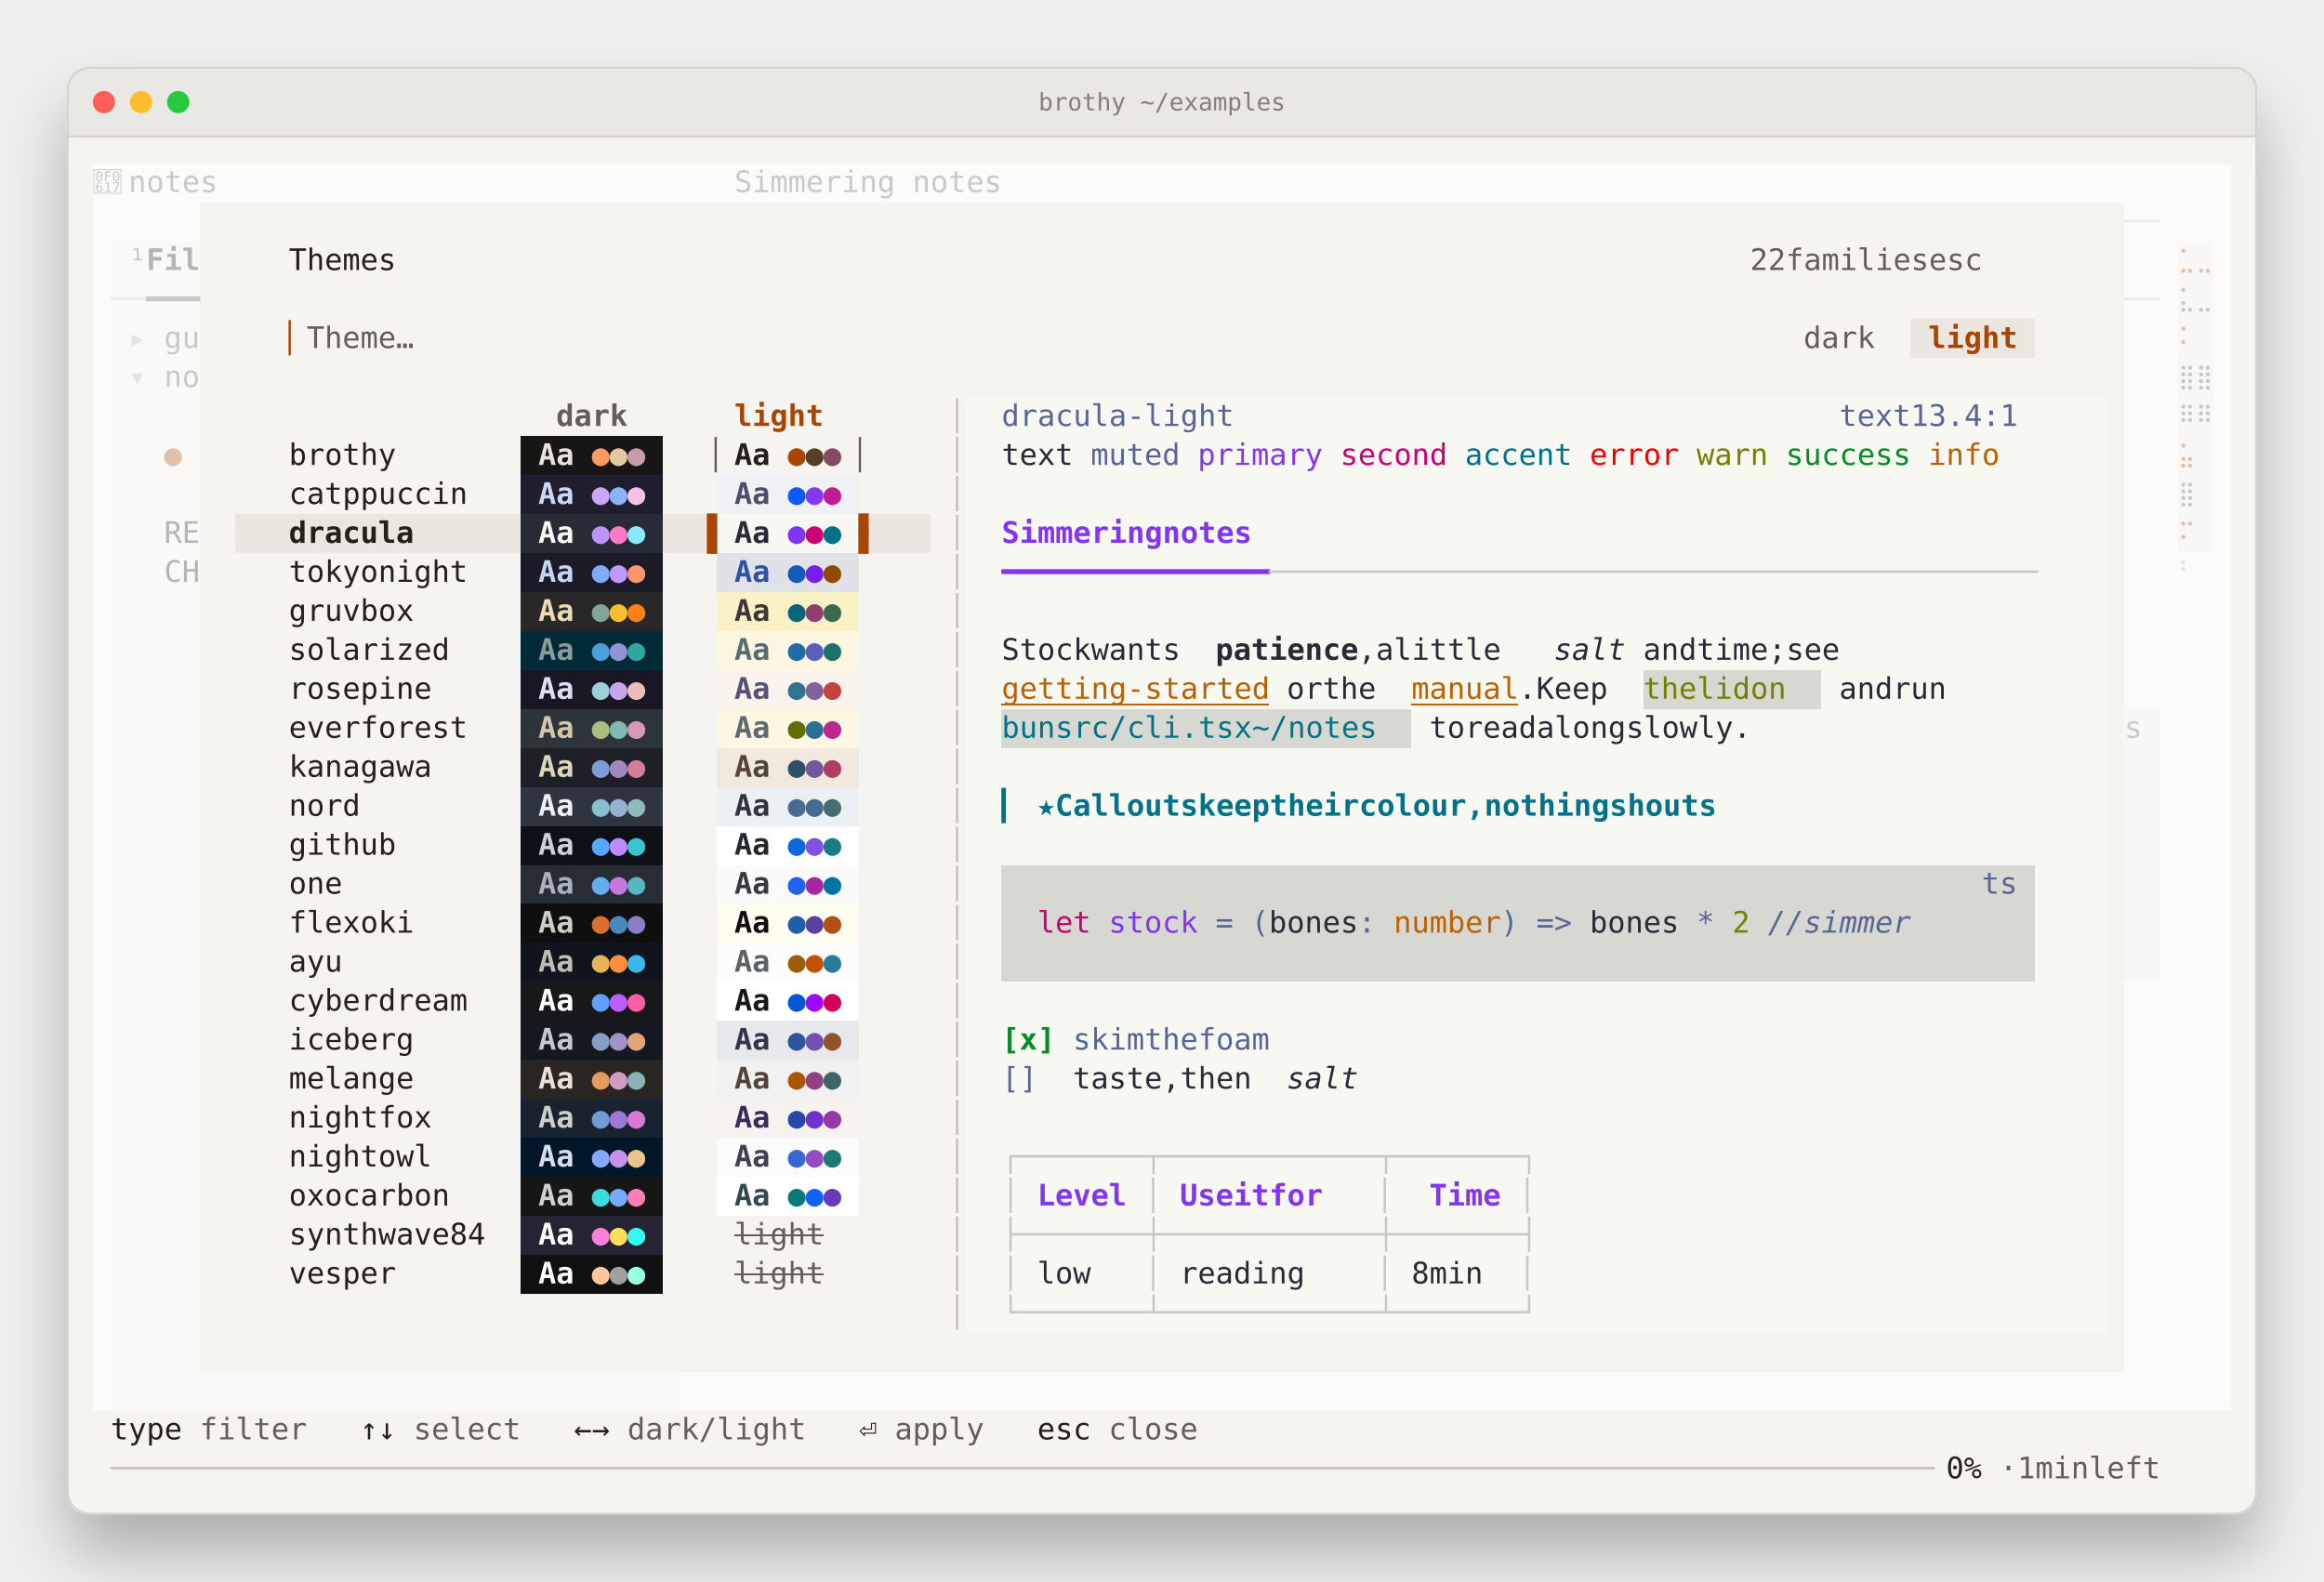
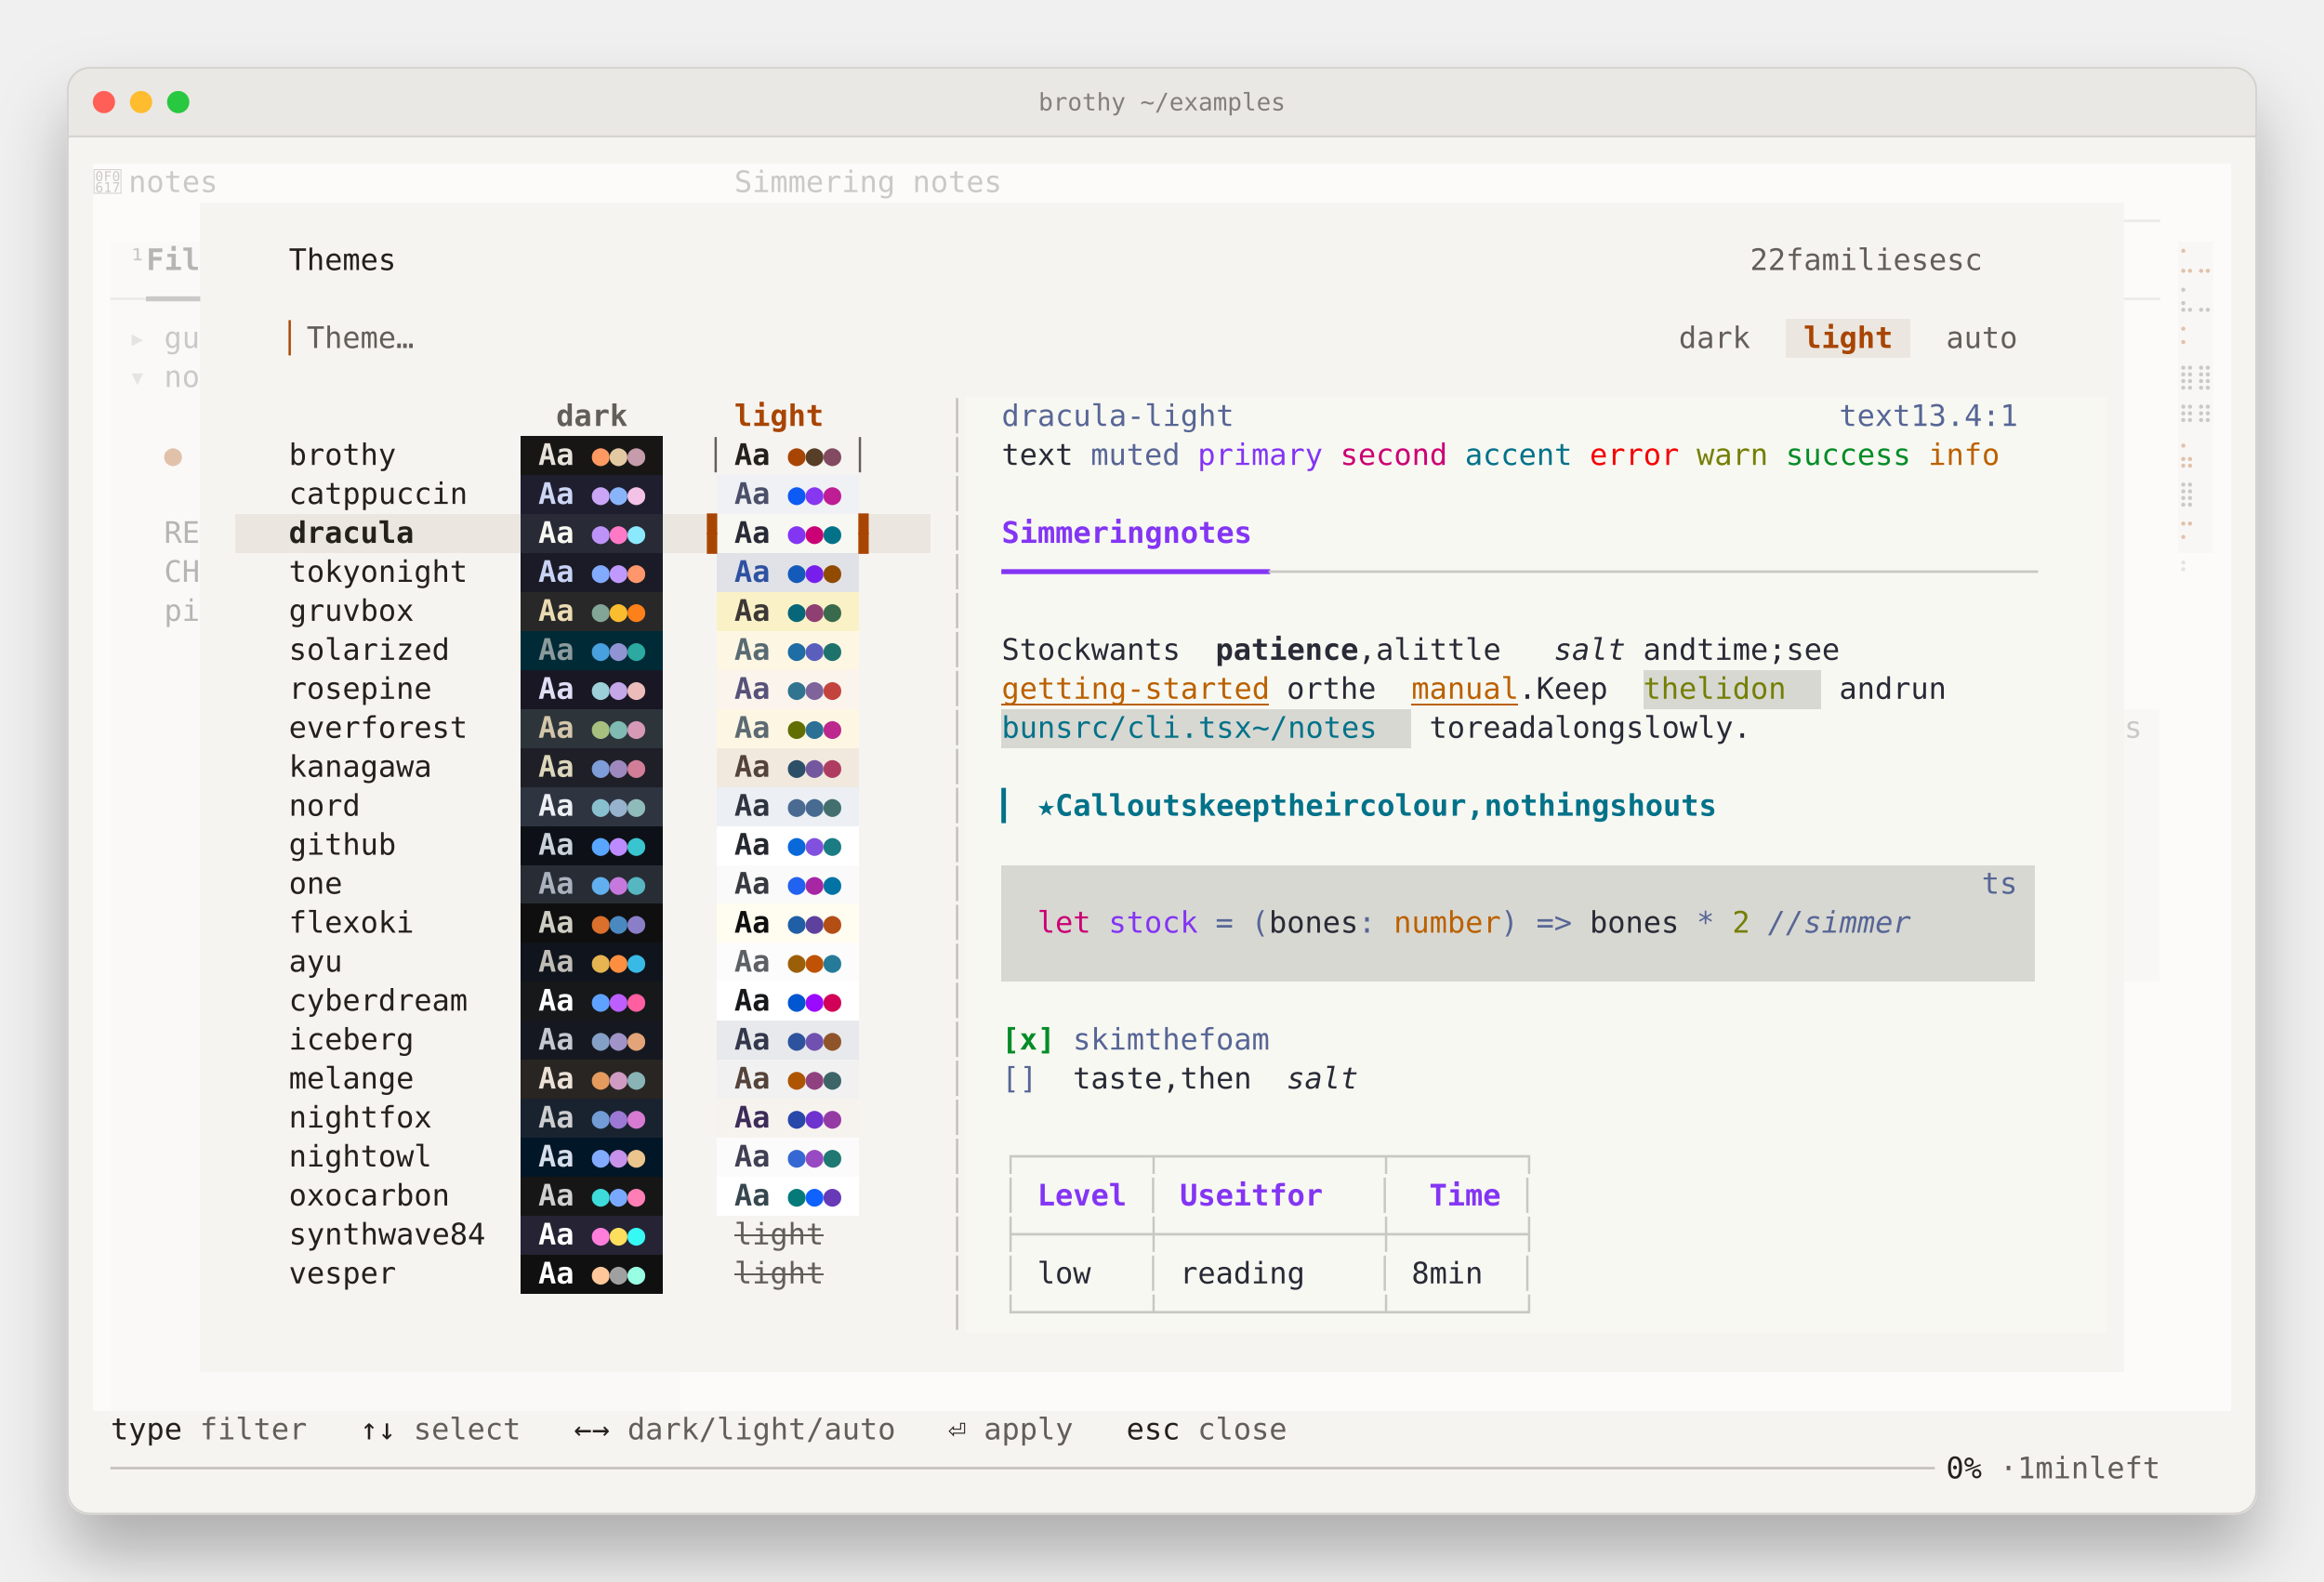
<svg xmlns="http://www.w3.org/2000/svg" width="1252" height="852" viewBox="0 0 1252 852">
  <g transform="translate(36 36)">
    <defs>
      <clipPath id="c-themes-light">
        <rect width="1180" height="780" rx="12" />
      </clipPath>
      <filter id="s-themes-light" x="-20%" y="-20%" width="140%" height="150%">
        <feGaussianBlur stdDeviation="18" />
      </filter>
    </defs>
    <rect x="0" y="22" width="1180" height="780" rx="12" fill="#000" opacity="0.28" filter="url(#s-themes-light)" />
    <g clip-path="url(#c-themes-light)">
      <rect width="1180" height="780" fill="#f6f4f0" />
      <rect width="1180" height="38" fill="#eae8e4" />
      <rect y="37" width="1180" height="1" fill="#d4d2ce" />
      <circle cx="20" cy="19" r="6" fill="#ff5f57" />
      <circle cx="40" cy="19" r="6" fill="#febc2e" />
      <circle cx="60" cy="19" r="6" fill="#28c840" />
      <text x="590" y="23.5" text-anchor="middle" font-size="13" fill="#837f7b" font-family="'JetBrainsMono Nerd Font Mono', 'JetBrains Mono', 'DejaVu Sans Mono', monospace">brothy ~/examples</text>
      <g transform="translate(14 52)" font-family="'JetBrainsMono Nerd Font Mono', 'JetBrains Mono', 'DejaVu Sans Mono', monospace" font-size="16" xml:space="preserve">
        <g shape-rendering="crispEdges">
          <rect x="0" y="0" width="1152" height="21" fill="#fcfbfa" />
          <rect x="0" y="21" width="57.6" height="21" fill="#fcfbfa" />
          <rect x="1094.4" y="21" width="57.6" height="21" fill="#fcfbfa" />
          <rect x="0" y="42" width="9.6" height="21" fill="#fcfbfa" />
          <rect x="9.6" y="42" width="48" height="21" fill="#faf9f7" />
          <rect x="1094.4" y="42" width="28.8" height="21" fill="#fcfbfa" />
          <rect x="1123.2" y="42" width="19.2" height="21" fill="#f8f7f5" />
          <rect x="1142.4" y="42" width="9.6" height="21" fill="#fcfbfa" />
          <rect x="0" y="63" width="9.6" height="21" fill="#fcfbfa" />
          <rect x="9.6" y="63" width="48" height="21" fill="#faf9f7" />
          <rect x="1094.4" y="63" width="28.8" height="21" fill="#fcfbfa" />
          <rect x="1123.2" y="63" width="19.2" height="21" fill="#f8f7f5" />
          <rect x="1142.4" y="63" width="9.6" height="21" fill="#fcfbfa" />
          <rect x="0" y="84" width="9.6" height="21" fill="#fcfbfa" />
          <rect x="9.6" y="84" width="48" height="21" fill="#faf9f7" />
-           <rect x="979.2" y="84" width="67.2" height="21" fill="#ebe7e0" />
+           <rect x="912" y="84" width="67.2" height="21" fill="#ebe7e0" />
          <rect x="1094.4" y="84" width="28.8" height="21" fill="#fcfbfa" />
          <rect x="1123.2" y="84" width="19.2" height="21" fill="#f8f7f5" />
          <rect x="1142.4" y="84" width="9.6" height="21" fill="#fcfbfa" />
          <rect x="0" y="105" width="9.6" height="21" fill="#fcfbfa" />
          <rect x="9.6" y="105" width="48" height="21" fill="#faf9f7" />
          <rect x="1094.4" y="105" width="28.8" height="21" fill="#fcfbfa" />
          <rect x="1123.2" y="105" width="19.2" height="21" fill="#f8f7f5" />
          <rect x="1142.4" y="105" width="9.6" height="21" fill="#fcfbfa" />
          <rect x="0" y="126" width="9.6" height="21" fill="#fcfbfa" />
          <rect x="9.6" y="126" width="48" height="21" fill="#faf9f7" />
          <rect x="470.4" y="126" width="614.4" height="21" fill="#f8f8f2" />
          <rect x="1094.4" y="126" width="28.8" height="21" fill="#fcfbfa" />
          <rect x="1123.2" y="126" width="19.2" height="21" fill="#f8f7f5" />
          <rect x="1142.4" y="126" width="9.6" height="21" fill="#fcfbfa" />
          <rect x="0" y="147" width="9.6" height="21" fill="#fcfbfa" />
          <rect x="9.6" y="147" width="48" height="21" fill="#faf9f7" />
          <rect x="230.4" y="147" width="76.8" height="21" fill="#171615" />
          <rect x="470.4" y="147" width="614.4" height="21" fill="#f8f8f2" />
          <rect x="1094.4" y="147" width="28.8" height="21" fill="#fcfbfa" />
          <rect x="1123.2" y="147" width="19.2" height="21" fill="#f8f7f5" />
          <rect x="1142.4" y="147" width="9.6" height="21" fill="#fcfbfa" />
          <rect x="0" y="168" width="9.6" height="21" fill="#fcfbfa" />
          <rect x="9.6" y="168" width="48" height="21" fill="#faf9f7" />
          <rect x="230.4" y="168" width="76.8" height="21" fill="#1e1e2e" />
          <rect x="336" y="168" width="76.8" height="21" fill="#eff1f5" />
          <rect x="470.4" y="168" width="614.4" height="21" fill="#f8f8f2" />
          <rect x="1094.4" y="168" width="28.8" height="21" fill="#fcfbfa" />
          <rect x="1123.2" y="168" width="19.2" height="21" fill="#f8f7f5" />
          <rect x="1142.4" y="168" width="9.6" height="21" fill="#fcfbfa" />
          <rect x="0" y="189" width="9.6" height="21" fill="#fcfbfa" />
          <rect x="9.6" y="189" width="48" height="21" fill="#faf9f7" />
          <rect x="76.8" y="189" width="153.6" height="21" fill="#ebe7e0" />
          <rect x="230.4" y="189" width="76.8" height="21" fill="#282a36" />
          <rect x="307.2" y="189" width="28.8" height="21" fill="#ebe7e0" />
          <rect x="336" y="189" width="76.8" height="21" fill="#f8f8f2" />
          <rect x="412.8" y="189" width="38.4" height="21" fill="#ebe7e0" />
          <rect x="470.4" y="189" width="614.4" height="21" fill="#f8f8f2" />
          <rect x="1094.4" y="189" width="28.8" height="21" fill="#fcfbfa" />
          <rect x="1123.2" y="189" width="19.2" height="21" fill="#f8f7f5" />
          <rect x="1142.4" y="189" width="9.6" height="21" fill="#fcfbfa" />
          <rect x="0" y="210" width="9.6" height="21" fill="#fcfbfa" />
          <rect x="9.6" y="210" width="48" height="21" fill="#faf9f7" />
          <rect x="230.4" y="210" width="76.8" height="21" fill="#1a1b26" />
          <rect x="336" y="210" width="76.8" height="21" fill="#e1e2e7" />
          <rect x="470.4" y="210" width="614.4" height="21" fill="#f8f8f2" />
          <rect x="1094.4" y="210" width="57.6" height="21" fill="#fcfbfa" />
          <rect x="0" y="231" width="9.6" height="21" fill="#fcfbfa" />
          <rect x="9.6" y="231" width="48" height="21" fill="#faf9f7" />
          <rect x="230.4" y="231" width="76.8" height="21" fill="#282828" />
          <rect x="336" y="231" width="76.8" height="21" fill="#fbf1c7" />
          <rect x="470.4" y="231" width="614.4" height="21" fill="#f8f8f2" />
          <rect x="1094.4" y="231" width="57.6" height="21" fill="#fcfbfa" />
          <rect x="0" y="252" width="9.6" height="21" fill="#fcfbfa" />
          <rect x="9.6" y="252" width="48" height="21" fill="#faf9f7" />
          <rect x="230.4" y="252" width="76.8" height="21" fill="#002b36" />
          <rect x="336" y="252" width="76.8" height="21" fill="#fdf6e3" />
          <rect x="470.4" y="252" width="614.4" height="21" fill="#f8f8f2" />
          <rect x="1094.4" y="252" width="57.6" height="21" fill="#fcfbfa" />
          <rect x="0" y="273" width="9.6" height="21" fill="#fcfbfa" />
          <rect x="9.6" y="273" width="48" height="21" fill="#faf9f7" />
          <rect x="230.4" y="273" width="76.8" height="21" fill="#191724" />
          <rect x="336" y="273" width="76.8" height="21" fill="#faf4ed" />
          <rect x="470.4" y="273" width="364.8" height="21" fill="#f8f8f2" />
          <rect x="835.2" y="273" width="96" height="21" fill="#d8d8d2" />
          <rect x="931.2" y="273" width="153.6" height="21" fill="#f8f8f2" />
          <rect x="1094.4" y="273" width="57.6" height="21" fill="#fcfbfa" />
          <rect x="0" y="294" width="9.6" height="21" fill="#fcfbfa" />
          <rect x="9.6" y="294" width="48" height="21" fill="#faf9f7" />
          <rect x="230.4" y="294" width="76.8" height="21" fill="#2d353b" />
          <rect x="336" y="294" width="76.8" height="21" fill="#fdf6e3" />
          <rect x="470.4" y="294" width="19.2" height="21" fill="#f8f8f2" />
          <rect x="489.6" y="294" width="220.8" height="21" fill="#d8d8d2" />
          <rect x="710.4" y="294" width="374.4" height="21" fill="#f8f8f2" />
          <rect x="1094.4" y="294" width="19.2" height="21" fill="#f8f7f5" />
          <rect x="1113.6" y="294" width="38.4" height="21" fill="#fcfbfa" />
          <rect x="0" y="315" width="9.6" height="21" fill="#fcfbfa" />
          <rect x="9.6" y="315" width="48" height="21" fill="#faf9f7" />
          <rect x="230.4" y="315" width="76.8" height="21" fill="#1f1f28" />
          <rect x="336" y="315" width="76.8" height="21" fill="#f2e9de" />
          <rect x="470.4" y="315" width="614.4" height="21" fill="#f8f8f2" />
          <rect x="1094.4" y="315" width="19.2" height="21" fill="#f8f7f5" />
          <rect x="1113.6" y="315" width="38.4" height="21" fill="#fcfbfa" />
          <rect x="0" y="336" width="9.6" height="21" fill="#fcfbfa" />
          <rect x="9.6" y="336" width="48" height="21" fill="#faf9f7" />
          <rect x="230.4" y="336" width="76.8" height="21" fill="#2e3440" />
          <rect x="336" y="336" width="76.8" height="21" fill="#eceff4" />
          <rect x="470.4" y="336" width="614.4" height="21" fill="#f8f8f2" />
          <rect x="1094.4" y="336" width="19.2" height="21" fill="#f8f7f5" />
          <rect x="1113.6" y="336" width="38.4" height="21" fill="#fcfbfa" />
          <rect x="0" y="357" width="9.6" height="21" fill="#fcfbfa" />
          <rect x="9.6" y="357" width="48" height="21" fill="#faf9f7" />
          <rect x="230.4" y="357" width="76.8" height="21" fill="#0d1117" />
          <rect x="336" y="357" width="76.8" height="21" fill="#ffffff" />
          <rect x="470.4" y="357" width="614.4" height="21" fill="#f8f8f2" />
          <rect x="1094.4" y="357" width="19.2" height="21" fill="#f8f7f5" />
          <rect x="1113.6" y="357" width="38.4" height="21" fill="#fcfbfa" />
          <rect x="0" y="378" width="9.6" height="21" fill="#fcfbfa" />
          <rect x="9.6" y="378" width="48" height="21" fill="#faf9f7" />
          <rect x="230.4" y="378" width="76.8" height="21" fill="#282c34" />
          <rect x="336" y="378" width="76.8" height="21" fill="#fafafa" />
          <rect x="470.4" y="378" width="19.2" height="21" fill="#f8f8f2" />
          <rect x="489.6" y="378" width="556.8" height="21" fill="#d8d8d2" />
          <rect x="1046.4" y="378" width="38.4" height="21" fill="#f8f8f2" />
          <rect x="1094.4" y="378" width="19.2" height="21" fill="#f8f7f5" />
          <rect x="1113.6" y="378" width="38.4" height="21" fill="#fcfbfa" />
          <rect x="0" y="399" width="9.6" height="21" fill="#fcfbfa" />
          <rect x="9.6" y="399" width="48" height="21" fill="#faf9f7" />
          <rect x="230.4" y="399" width="76.8" height="21" fill="#100f0f" />
          <rect x="336" y="399" width="76.8" height="21" fill="#fffcf0" />
          <rect x="470.4" y="399" width="19.2" height="21" fill="#f8f8f2" />
          <rect x="489.6" y="399" width="556.8" height="21" fill="#d8d8d2" />
          <rect x="1046.4" y="399" width="38.4" height="21" fill="#f8f8f2" />
          <rect x="1094.4" y="399" width="19.2" height="21" fill="#f8f7f5" />
          <rect x="1113.6" y="399" width="38.4" height="21" fill="#fcfbfa" />
          <rect x="0" y="420" width="9.6" height="21" fill="#fcfbfa" />
          <rect x="9.6" y="420" width="48" height="21" fill="#faf9f7" />
          <rect x="230.4" y="420" width="76.8" height="21" fill="#10141c" />
          <rect x="336" y="420" width="76.8" height="21" fill="#fcfcfc" />
          <rect x="470.4" y="420" width="19.2" height="21" fill="#f8f8f2" />
          <rect x="489.6" y="420" width="556.8" height="21" fill="#d8d8d2" />
          <rect x="1046.4" y="420" width="38.4" height="21" fill="#f8f8f2" />
          <rect x="1094.4" y="420" width="19.2" height="21" fill="#f8f7f5" />
          <rect x="1113.6" y="420" width="38.4" height="21" fill="#fcfbfa" />
          <rect x="0" y="441" width="9.6" height="21" fill="#fcfbfa" />
          <rect x="9.6" y="441" width="48" height="21" fill="#faf9f7" />
          <rect x="230.4" y="441" width="76.8" height="21" fill="#16181a" />
          <rect x="336" y="441" width="76.8" height="21" fill="#ffffff" />
          <rect x="470.4" y="441" width="614.4" height="21" fill="#f8f8f2" />
          <rect x="1094.4" y="441" width="57.6" height="21" fill="#fcfbfa" />
          <rect x="0" y="462" width="9.6" height="21" fill="#fcfbfa" />
          <rect x="9.6" y="462" width="48" height="21" fill="#faf9f7" />
          <rect x="230.4" y="462" width="76.8" height="21" fill="#161821" />
          <rect x="336" y="462" width="76.8" height="21" fill="#e8e9ec" />
          <rect x="470.4" y="462" width="614.4" height="21" fill="#f8f8f2" />
          <rect x="1094.4" y="462" width="57.6" height="21" fill="#fcfbfa" />
          <rect x="0" y="483" width="9.6" height="21" fill="#fcfbfa" />
          <rect x="9.6" y="483" width="48" height="21" fill="#faf9f7" />
          <rect x="230.4" y="483" width="76.8" height="21" fill="#292522" />
          <rect x="336" y="483" width="76.8" height="21" fill="#f1f1f1" />
          <rect x="470.4" y="483" width="614.4" height="21" fill="#f8f8f2" />
          <rect x="1094.4" y="483" width="57.6" height="21" fill="#fcfbfa" />
          <rect x="0" y="504" width="9.6" height="21" fill="#fcfbfa" />
          <rect x="9.6" y="504" width="48" height="21" fill="#faf9f7" />
          <rect x="230.4" y="504" width="76.8" height="21" fill="#192330" />
          <rect x="336" y="504" width="76.8" height="21" fill="#f6f2ee" />
          <rect x="470.4" y="504" width="614.4" height="21" fill="#f8f8f2" />
          <rect x="1094.4" y="504" width="57.6" height="21" fill="#fcfbfa" />
          <rect x="0" y="525" width="9.6" height="21" fill="#fcfbfa" />
          <rect x="9.6" y="525" width="48" height="21" fill="#faf9f7" />
          <rect x="230.4" y="525" width="76.8" height="21" fill="#011627" />
          <rect x="336" y="525" width="76.8" height="21" fill="#fbfbfb" />
          <rect x="470.4" y="525" width="614.4" height="21" fill="#f8f8f2" />
          <rect x="1094.4" y="525" width="57.6" height="21" fill="#fcfbfa" />
          <rect x="0" y="546" width="9.6" height="21" fill="#fcfbfa" />
          <rect x="9.6" y="546" width="48" height="21" fill="#faf9f7" />
          <rect x="230.4" y="546" width="76.8" height="21" fill="#161616" />
          <rect x="336" y="546" width="76.8" height="21" fill="#ffffff" />
          <rect x="470.4" y="546" width="614.4" height="21" fill="#f8f8f2" />
          <rect x="1094.4" y="546" width="57.6" height="21" fill="#fcfbfa" />
          <rect x="0" y="567" width="9.6" height="21" fill="#fcfbfa" />
          <rect x="9.6" y="567" width="48" height="21" fill="#faf9f7" />
          <rect x="230.4" y="567" width="76.8" height="21" fill="#262335" />
          <rect x="470.4" y="567" width="614.4" height="21" fill="#f8f8f2" />
          <rect x="1094.4" y="567" width="57.6" height="21" fill="#fcfbfa" />
          <rect x="0" y="588" width="9.6" height="21" fill="#fcfbfa" />
          <rect x="9.6" y="588" width="48" height="21" fill="#faf9f7" />
          <rect x="230.4" y="588" width="76.8" height="21" fill="#101010" />
          <rect x="470.4" y="588" width="614.4" height="21" fill="#f8f8f2" />
          <rect x="1094.4" y="588" width="57.6" height="21" fill="#fcfbfa" />
          <rect x="0" y="609" width="9.6" height="21" fill="#fcfbfa" />
          <rect x="9.6" y="609" width="48" height="21" fill="#faf9f7" />
          <rect x="470.4" y="609" width="614.4" height="21" fill="#f8f8f2" />
          <rect x="1094.4" y="609" width="57.6" height="21" fill="#fcfbfa" />
          <rect x="0" y="630" width="9.6" height="21" fill="#fcfbfa" />
          <rect x="9.6" y="630" width="48" height="21" fill="#faf9f7" />
          <rect x="1094.4" y="630" width="57.6" height="21" fill="#fcfbfa" />
          <rect x="0" y="651" width="9.6" height="21" fill="#fcfbfa" />
          <rect x="9.6" y="651" width="307.2" height="21" fill="#faf9f7" />
          <rect x="316.8" y="651" width="835.2" height="21" fill="#fcfbfa" />
          <rect x="489.6" y="291" width="144" height="1" fill="#bb6100" />
          <rect x="710.4" y="291" width="57.6" height="1" fill="#bb6100" />
          <rect x="345.6" y="577" width="48" height="1" fill="#635e59" />
          <rect x="345.6" y="598" width="48" height="1" fill="#635e59" />
        </g>
        <g>
          <rect x="330.8" y="188.6" width="5.6" height="11.3" fill="#a94503" />
          <rect x="330.8" y="199.1" width="5.6" height="11.3" fill="#a94503" />
          <rect x="412.4" y="188.6" width="5.6" height="11.3" fill="#a94503" />
          <rect x="412.4" y="199.1" width="5.6" height="11.3" fill="#a94503" />
        </g>
        <g text-rendering="geometricPrecision">
          <text x="0" y="15.5" fill="#cbc9c8">󰘗</text>
          <text x="19.2 28.8 38.4 48 57.6" y="15.5" fill="#cbc9c8">notes</text>
          <text x="345.6 355.2 364.8 374.4 384 393.6 403.2 412.8 422.4" y="15.5" fill="#cbc9c8">Simmering</text>
          <text x="441.6 451.2 460.8 470.4 480" y="15.5" fill="#cbc9c8">notes</text>
          <text x="1094.4 1104" y="36.5" fill="#ebeae8">──</text>
          <text x="19.2" y="57.5" fill="#cbc9c8">¹</text>
          <text x="28.8 38.4 48" y="57.5" fill="#b6b5b3" font-weight="700">Fil</text>
          <text x="105.6 115.2 124.8 134.4 144 153.6" y="57.5" fill="#24201c">Themes</text>
          <text x="892.8 902.4 921.6 931.2 940.8 950.4 960 969.6 979.2 988.8 1017.6 1027.2 1036.8" y="57.5" fill="#635e59">22familiesesc</text>
          <text x="1123.2 1132.8" y="57.5" fill="#e2c1ab">⣁⣀</text>
          <text x="9.6 19.2" y="78.5" fill="#ebeae8">──</text>
          <text x="28.8 38.4 48" y="78.5" fill="#cbc9c8">━━━</text>
          <text x="1094.4 1104" y="78.5" fill="#ebeae8">──</text>
          <text x="1123.2 1132.8" y="78.5" fill="#cbc9c8">⣅⣀</text>
          <text x="19.2" y="99.5" fill="#e5e4e1">▸</text>
          <text x="38.4 48" y="99.5" fill="#cbc9c8">gu</text>
          <text x="105.6" y="99.5" fill="#a94503">▏</text>
          <text x="115.2 124.8 134.4 144 153.6 163.2" y="99.5" fill="#635e59">Theme…</text>
-           <text x="921.6 931.2 940.8 950.4" y="99.5" fill="#635e59">dark</text>
-           <text x="988.8 998.4 1008 1017.6 1027.2" y="99.5" fill="#a94503" font-weight="700">light</text>
+           <text x="854.4 864 873.6 883.2" y="99.5" fill="#635e59">dark</text>
+           <text x="921.6 931.2 940.8 950.4 960" y="99.5" fill="#a94503" font-weight="700">light</text>
+           <text x="998.4 1008 1017.6 1027.2" y="99.5" fill="#635e59">auto</text>
          <text x="1123.2" y="99.5" fill="#e2c1ab">⠅</text>
          <text x="19.2" y="120.5" fill="#e5e4e1">▾</text>
          <text x="38.4 48" y="120.5" fill="#cbc9c8">no</text>
          <text x="1123.2 1132.8" y="120.5" fill="#cbc9c8">⣿⣿</text>
          <text x="249.6 259.2 268.8 278.4" y="141.5" fill="#635e59" font-weight="700">dark</text>
          <text x="345.6 355.2 364.8 374.4 384" y="141.5" fill="#a94503" font-weight="700">light</text>
          <text x="460.8" y="141.5" fill="#c4c0bb">│</text>
          <text x="489.6 499.2 508.8 518.4 528 537.6 547.2 556.8 566.4 576 585.6 595.2 604.8" y="141.5" fill="#576696">dracula-light</text>
          <text x="940.8 950.4 960 969.6 988.8 998.4 1008 1017.6 1027.2 1036.8" y="141.5" fill="#576696">text13.4:1</text>
          <text x="1123.2 1132.8" y="141.5" fill="#cbc9c8">⠿⠿</text>
          <text x="38.4" y="162.5" fill="#e2c1ab">●</text>
          <text x="105.6 115.2 124.8 134.4 144 153.6" y="162.5" fill="#24201c">brothy</text>
          <text x="240 249.6" y="162.5" fill="#e7e2da" font-weight="700">Aa</text>
          <text x="268.8" y="162.5" fill="#fe9962">●</text>
          <text x="278.4" y="162.5" fill="#e3c9a2">●</text>
          <text x="288" y="162.5" fill="#c69bab">●</text>
          <text x="326.4" y="162.5" fill="#635e59">▕</text>
          <text x="345.6 355.2" y="162.5" fill="#24201c" font-weight="700">Aa</text>
          <text x="374.4" y="162.5" fill="#a94503">●</text>
          <text x="384" y="162.5" fill="#573e26">●</text>
          <text x="393.6" y="162.5" fill="#834b62">●</text>
          <text x="412.8" y="162.5" fill="#635e59">▏</text>
          <text x="460.8" y="162.5" fill="#c4c0bb">│</text>
          <text x="489.6 499.2 508.8 518.4" y="162.5" fill="#282a36">text</text>
          <text x="537.6 547.2 556.8 566.4 576" y="162.5" fill="#576696">muted</text>
          <text x="595.2 604.8 614.4 624 633.6 643.2 652.8" y="162.5" fill="#8335f4">primary</text>
          <text x="672 681.6 691.2 700.8 710.4 720" y="162.5" fill="#cb0074">second</text>
          <text x="739.2 748.8 758.4 768 777.6 787.2" y="162.5" fill="#027289">accent</text>
          <text x="806.4 816 825.6 835.2 844.8" y="162.5" fill="#f50000">error</text>
          <text x="864 873.6 883.2 892.8" y="162.5" fill="#757f05">warn</text>
          <text x="912 921.6 931.2 940.8 950.4 960 969.6" y="162.5" fill="#048c27">success</text>
          <text x="988.8 998.4 1008 1017.6" y="162.5" fill="#bb6100">info</text>
          <text x="1123.2" y="162.5" fill="#e2c1ab">⣥</text>
          <text x="105.6 115.2 124.8 134.4 144 153.6 163.2 172.8 182.4 192" y="183.5" fill="#24201c">catppuccin</text>
          <text x="240 249.6" y="183.5" fill="#cdd6f4" font-weight="700">Aa</text>
          <text x="268.8" y="183.5" fill="#cba6f7">●</text>
          <text x="278.4" y="183.5" fill="#89b4fa">●</text>
          <text x="288" y="183.5" fill="#f5c2e7">●</text>
          <text x="345.6 355.2" y="183.5" fill="#4c4f69" font-weight="700">Aa</text>
          <text x="374.4" y="183.5" fill="#0d5af4">●</text>
          <text x="384" y="183.5" fill="#8737ef">●</text>
          <text x="393.6" y="183.5" fill="#be1d93">●</text>
          <text x="460.8" y="183.5" fill="#c4c0bb">│</text>
          <text x="1123.2" y="183.5" fill="#cbc9c8">⣿</text>
          <text x="38.4 48" y="204.5" fill="#b6b5b3">RE</text>
          <text x="105.6 115.2 124.8 134.4 144 153.6 163.2" y="204.5" fill="#24201c" font-weight="700">dracula</text>
          <text x="240 249.6" y="204.5" fill="#f8f8f2" font-weight="700">Aa</text>
          <text x="268.8" y="204.5" fill="#bd93f9">●</text>
          <text x="278.4" y="204.5" fill="#ff79c6">●</text>
          <text x="288" y="204.5" fill="#8be9fd">●</text>
          <text x="345.6 355.2" y="204.5" fill="#282a36" font-weight="700">Aa</text>
          <text x="374.4" y="204.5" fill="#8335f4">●</text>
          <text x="384" y="204.5" fill="#cb0074">●</text>
          <text x="393.6" y="204.5" fill="#027289">●</text>
          <text x="460.8" y="204.5" fill="#c4c0bb">│</text>
          <text x="489.6 499.2 508.8 518.4 528 537.6 547.2 556.8 566.4 585.6 595.2 604.8 614.4 624" y="204.5" fill="#8335f4" font-weight="700">Simmeringnotes</text>
          <text x="1123.2" y="204.5" fill="#e2c1ab">⠍</text>
          <text x="38.4 48" y="225.5" fill="#b6b5b3">CH</text>
          <text x="105.6 115.2 124.8 134.4 144 153.6 163.2 172.8 182.4 192" y="225.5" fill="#24201c">tokyonight</text>
          <text x="240 249.6" y="225.5" fill="#c8d3f5" font-weight="700">Aa</text>
          <text x="268.8" y="225.5" fill="#82aaff">●</text>
          <text x="278.4" y="225.5" fill="#c099ff">●</text>
          <text x="288" y="225.5" fill="#ff966c">●</text>
          <text x="345.6 355.2" y="225.5" fill="#2e51a1" font-weight="700">Aa</text>
          <text x="374.4" y="225.5" fill="#145aba">●</text>
          <text x="384" y="225.5" fill="#771eed">●</text>
          <text x="393.6" y="225.5" fill="#904b00">●</text>
          <text x="460.8" y="225.5" fill="#c4c0bb">│</text>
          <text x="489.6 499.2 508.8 518.4 528 537.6 547.2 556.8 566.4 576 585.6 595.2 604.8 614.4 624" y="225.5" fill="#8335f4">━━━━━━━━━━━━━━━</text>
          <text x="633.6 643.2 652.8 662.4 672 681.6 691.2 700.8 710.4 720 729.6 739.2 748.8 758.4 768 777.6 787.2 796.8 806.4 816 825.6 835.2 844.8 854.4 864 873.6 883.2 892.8 902.4 912 921.6 931.2 940.8 950.4 960 969.6 979.2 988.8 998.4 1008 1017.6 1027.2 1036.8" y="225.5" fill="#c8c8c2">───────────────────────────────────────────</text>
          <text x="1123.2" y="225.5" fill="#e5e4e1">⠃</text>
+           <text x="38.4 48" y="246.5" fill="#b6b5b3">pi</text>
          <text x="105.6 115.2 124.8 134.4 144 153.6 163.2" y="246.5" fill="#24201c">gruvbox</text>
          <text x="240 249.6" y="246.5" fill="#ebdbb2" font-weight="700">Aa</text>
          <text x="268.8" y="246.5" fill="#83a598">●</text>
          <text x="278.4" y="246.5" fill="#fabd2f">●</text>
          <text x="288" y="246.5" fill="#fe8019">●</text>
          <text x="345.6 355.2" y="246.5" fill="#3c3836" font-weight="700">Aa</text>
          <text x="374.4" y="246.5" fill="#076678">●</text>
          <text x="384" y="246.5" fill="#8f3f71">●</text>
          <text x="393.6" y="246.5" fill="#396a4c">●</text>
          <text x="460.8" y="246.5" fill="#c4c0bb">│</text>
          <text x="105.6 115.2 124.8 134.4 144 153.6 163.2 172.8 182.4" y="267.5" fill="#24201c">solarized</text>
          <text x="240 249.6" y="267.5" fill="#8b9b9d" font-weight="700">Aa</text>
          <text x="268.8" y="267.5" fill="#48a0de">●</text>
          <text x="278.4" y="267.5" fill="#9094d3">●</text>
          <text x="288" y="267.5" fill="#2ca9a0">●</text>
          <text x="345.6 355.2" y="267.5" fill="#586b72" font-weight="700">Aa</text>
          <text x="374.4" y="267.5" fill="#1e6da5">●</text>
          <text x="384" y="267.5" fill="#5a5fbd">●</text>
          <text x="393.6" y="267.5" fill="#1e726c">●</text>
          <text x="460.8" y="267.5" fill="#c4c0bb">│</text>
          <text x="489.6 499.2 508.8 518.4 528 547.2 556.8 566.4 576 585.6" y="267.5" fill="#282a36">Stockwants</text>
          <text x="604.8 614.4 624 633.6 643.2 652.8 662.4 672" y="267.5" fill="#282a36" font-weight="700">patience</text>
          <text x="681.6 700.8 720 729.6 739.2 748.8 758.4 768" y="267.5" fill="#282a36">,alittle</text>
          <text x="787.2 796.8 806.4 816" y="267.5" fill="#282a36" font-style="italic">salt</text>
          <text x="835.2 844.8 854.4 873.6 883.2 892.8 902.4 912 931.2 940.8 950.4" y="267.5" fill="#282a36">andtime;see</text>
          <text x="105.6 115.2 124.8 134.4 144 153.6 163.2 172.8" y="288.5" fill="#24201c">rosepine</text>
          <text x="240 249.6" y="288.5" fill="#e0def4" font-weight="700">Aa</text>
          <text x="268.8" y="288.5" fill="#9ccfd8">●</text>
          <text x="278.4" y="288.5" fill="#c4a7e7">●</text>
          <text x="288" y="288.5" fill="#ebbcba">●</text>
          <text x="345.6 355.2" y="288.5" fill="#575279" font-weight="700">Aa</text>
          <text x="374.4" y="288.5" fill="#31748f">●</text>
          <text x="384" y="288.5" fill="#7e649b">●</text>
          <text x="393.6" y="288.5" fill="#c3443e">●</text>
          <text x="460.8" y="288.5" fill="#c4c0bb">│</text>
          <text x="489.6 499.2 508.8 518.4 528 537.6 547.2 556.8 566.4 576 585.6 595.2 604.8 614.4 624" y="288.5" fill="#bb6100">getting-started</text>
          <text x="643.2 652.8 672 681.6 691.2" y="288.5" fill="#282a36">orthe</text>
          <text x="710.4 720 729.6 739.2 748.8 758.4" y="288.5" fill="#bb6100">manual</text>
          <text x="768 787.2 796.8 806.4 816" y="288.5" fill="#282a36">.Keep</text>
          <text x="835.2 844.8 854.4 873.6 883.2 892.8 912 921.6" y="288.5" fill="#757f05">thelidon</text>
          <text x="940.8 950.4 960 979.2 988.8 998.4" y="288.5" fill="#282a36">andrun</text>
          <text x="105.6 115.2 124.8 134.4 144 153.6 163.2 172.8 182.4 192" y="309.5" fill="#24201c">everforest</text>
          <text x="240 249.6" y="309.5" fill="#d3c6aa" font-weight="700">Aa</text>
          <text x="268.8" y="309.5" fill="#a7c080">●</text>
          <text x="278.4" y="309.5" fill="#7fbbb3">●</text>
          <text x="288" y="309.5" fill="#d699b6">●</text>
          <text x="345.6 355.2" y="309.5" fill="#5c6a72" font-weight="700">Aa</text>
          <text x="374.4" y="309.5" fill="#616e01">●</text>
          <text x="384" y="309.5" fill="#2c7096">●</text>
          <text x="393.6" y="309.5" fill="#bc288e">●</text>
          <text x="460.8" y="309.5" fill="#c4c0bb">│</text>
          <text x="489.6 499.2 508.8 528 537.6 547.2 556.8 566.4 576 585.6 595.2 604.8 614.4 624 643.2 652.8 662.4 672 681.6 691.2 700.8" y="309.5" fill="#027289">bunsrc/cli.tsx~/notes</text>
          <text x="720 729.6 748.8 758.4 768 777.6 796.8 806.4 816 825.6 835.2 854.4 864 873.6 883.2 892.8 902.4 912" y="309.5" fill="#282a36">toreadalongslowly.</text>
          <text x="1094.4" y="309.5" fill="#cbc9c8">s</text>
          <text x="105.6 115.2 124.8 134.4 144 153.6 163.2 172.8" y="330.5" fill="#24201c">kanagawa</text>
          <text x="240 249.6" y="330.5" fill="#dcd7ba" font-weight="700">Aa</text>
          <text x="268.8" y="330.5" fill="#7e9cd8">●</text>
          <text x="278.4" y="330.5" fill="#9d89bd">●</text>
          <text x="288" y="330.5" fill="#d27e99">●</text>
          <text x="345.6 355.2" y="330.5" fill="#54433a" font-weight="700">Aa</text>
          <text x="374.4" y="330.5" fill="#2d4f67">●</text>
          <text x="384" y="330.5" fill="#74589f">●</text>
          <text x="393.6" y="330.5" fill="#af3d62">●</text>
          <text x="460.8" y="330.5" fill="#c4c0bb">│</text>
          <text x="105.6 115.2 124.8 134.4" y="351.5" fill="#24201c">nord</text>
          <text x="240 249.6" y="351.5" fill="#eceff4" font-weight="700">Aa</text>
          <text x="268.8" y="351.5" fill="#88c0d0">●</text>
          <text x="278.4" y="351.5" fill="#97b2cc">●</text>
          <text x="288" y="351.5" fill="#8fbcbb">●</text>
          <text x="345.6 355.2" y="351.5" fill="#2e3440" font-weight="700">Aa</text>
          <text x="374.4" y="351.5" fill="#4b6a91">●</text>
          <text x="384" y="351.5" fill="#476b90">●</text>
          <text x="393.6" y="351.5" fill="#436f6e">●</text>
          <text x="460.8" y="351.5" fill="#c4c0bb">│</text>
          <text x="489.6" y="351.5" fill="#027289">▎</text>
          <text x="508.8 528 537.6 547.2 556.8 566.4 576 585.6 595.2 614.4 624 633.6 643.2 662.4 672 681.6 691.2 700.8 720 729.6 739.2 748.8 758.4 768 777.6 796.8 806.4 816 825.6 835.2 844.8 854.4 873.6 883.2 892.8 902.4 912 921.6" y="351.5" fill="#027289" font-weight="700">★Calloutskeeptheircolour,nothingshouts</text>
          <text x="105.6 115.2 124.8 134.4 144 153.6" y="372.5" fill="#24201c">github</text>
          <text x="240 249.6" y="372.5" fill="#c9d1d9" font-weight="700">Aa</text>
          <text x="268.8" y="372.5" fill="#58a6ff">●</text>
          <text x="278.4" y="372.5" fill="#bc8cff">●</text>
          <text x="288" y="372.5" fill="#39c5cf">●</text>
          <text x="345.6 355.2" y="372.5" fill="#24292f" font-weight="700">Aa</text>
          <text x="374.4" y="372.5" fill="#0969da">●</text>
          <text x="384" y="372.5" fill="#8250df">●</text>
          <text x="393.6" y="372.5" fill="#1b7c83">●</text>
          <text x="460.8" y="372.5" fill="#c4c0bb">│</text>
          <text x="105.6 115.2 124.8" y="393.5" fill="#24201c">one</text>
          <text x="240 249.6" y="393.5" fill="#abb2bf" font-weight="700">Aa</text>
          <text x="268.8" y="393.5" fill="#61afef">●</text>
          <text x="278.4" y="393.5" fill="#c678dd">●</text>
          <text x="288" y="393.5" fill="#56b6c2">●</text>
          <text x="345.6 355.2" y="393.5" fill="#383a42" font-weight="700">Aa</text>
          <text x="374.4" y="393.5" fill="#2162f0">●</text>
          <text x="384" y="393.5" fill="#a626a4">●</text>
          <text x="393.6" y="393.5" fill="#0174a5">●</text>
          <text x="460.8" y="393.5" fill="#c4c0bb">│</text>
          <text x="1017.6 1027.2" y="393.5" fill="#576696">ts</text>
          <text x="105.6 115.2 124.8 134.4 144 153.6 163.2" y="414.5" fill="#24201c">flexoki</text>
          <text x="240 249.6" y="414.5" fill="#cecdc3" font-weight="700">Aa</text>
          <text x="268.8" y="414.5" fill="#da702c">●</text>
          <text x="278.4" y="414.5" fill="#4989c0">●</text>
          <text x="288" y="414.5" fill="#8b7ec8">●</text>
          <text x="345.6 355.2" y="414.5" fill="#100f0f" font-weight="700">Aa</text>
          <text x="374.4" y="414.5" fill="#205ea6">●</text>
          <text x="384" y="414.5" fill="#5e409d">●</text>
          <text x="393.6" y="414.5" fill="#b34e14">●</text>
          <text x="460.8" y="414.5" fill="#c4c0bb">│</text>
          <text x="508.8 518.4 528" y="414.5" fill="#cb0074">let</text>
          <text x="547.2 556.8 566.4 576 585.6" y="414.5" fill="#8335f4">stock</text>
          <text x="604.8" y="414.5" fill="#576696">=</text>
          <text x="624" y="414.5" fill="#576696">(</text>
          <text x="633.6 643.2 652.8 662.4 672" y="414.5" fill="#282a36">bones</text>
          <text x="681.6" y="414.5" fill="#576696">:</text>
          <text x="700.8 710.4 720 729.6 739.2 748.8" y="414.5" fill="#bb6100">number</text>
          <text x="758.4" y="414.5" fill="#576696">)</text>
          <text x="777.6 787.2" y="414.5" fill="#576696">=&gt;</text>
          <text x="806.4 816 825.6 835.2 844.8" y="414.5" fill="#282a36">bones</text>
          <text x="864" y="414.5" fill="#576696">*</text>
          <text x="883.2" y="414.5" fill="#757f05">2</text>
          <text x="902.4 912 931.2 940.8 950.4 960 969.6 979.2" y="414.5" fill="#576696" font-style="italic">//simmer</text>
          <text x="105.6 115.2 124.8" y="435.5" fill="#24201c">ayu</text>
          <text x="240 249.6" y="435.5" fill="#bfbdb6" font-weight="700">Aa</text>
          <text x="268.8" y="435.5" fill="#e6b450">●</text>
          <text x="278.4" y="435.5" fill="#ff8f40">●</text>
          <text x="288" y="435.5" fill="#39bae6">●</text>
          <text x="345.6 355.2" y="435.5" fill="#5c6166" font-weight="700">Aa</text>
          <text x="374.4" y="435.5" fill="#9c5f09">●</text>
          <text x="384" y="435.5" fill="#bf5205">●</text>
          <text x="393.6" y="435.5" fill="#267b98">●</text>
          <text x="460.8" y="435.5" fill="#c4c0bb">│</text>
          <text x="105.6 115.2 124.8 134.4 144 153.6 163.2 172.8 182.4 192" y="456.5" fill="#24201c">cyberdream</text>
          <text x="240 249.6" y="456.5" fill="#ffffff" font-weight="700">Aa</text>
          <text x="268.8" y="456.5" fill="#5ea1ff">●</text>
          <text x="278.4" y="456.5" fill="#bd5eff">●</text>
          <text x="288" y="456.5" fill="#ff5ea0">●</text>
          <text x="345.6 355.2" y="456.5" fill="#16181a" font-weight="700">Aa</text>
          <text x="374.4" y="456.5" fill="#0057d1">●</text>
          <text x="384" y="456.5" fill="#9a0aff">●</text>
          <text x="393.6" y="456.5" fill="#d20056">●</text>
          <text x="460.8" y="456.5" fill="#c4c0bb">│</text>
          <text x="105.6 115.2 124.8 134.4 144 153.6 163.2" y="477.5" fill="#24201c">iceberg</text>
          <text x="240 249.6" y="477.5" fill="#c6c8d1" font-weight="700">Aa</text>
          <text x="268.8" y="477.5" fill="#84a0c6">●</text>
          <text x="278.4" y="477.5" fill="#a093c7">●</text>
          <text x="288" y="477.5" fill="#e2a478">●</text>
          <text x="345.6 355.2" y="477.5" fill="#33374c" font-weight="700">Aa</text>
          <text x="374.4" y="477.5" fill="#2d539e">●</text>
          <text x="384" y="477.5" fill="#7050b0">●</text>
          <text x="393.6" y="477.5" fill="#90542a">●</text>
          <text x="460.8" y="477.5" fill="#c4c0bb">│</text>
          <text x="489.6 499.2 508.8" y="477.5" fill="#048c27" font-weight="700">[x]</text>
          <text x="528 537.6 547.2 556.8 576 585.6 595.2 614.4 624 633.6 643.2" y="477.5" fill="#576696">skimthefoam</text>
          <text x="105.6 115.2 124.8 134.4 144 153.6 163.2" y="498.5" fill="#24201c">melange</text>
          <text x="240 249.6" y="498.5" fill="#ece1d7" font-weight="700">Aa</text>
          <text x="268.8" y="498.5" fill="#e49b5d">●</text>
          <text x="278.4" y="498.5" fill="#cf9bc2">●</text>
          <text x="288" y="498.5" fill="#89b3b6">●</text>
          <text x="345.6 355.2" y="498.5" fill="#54433a" font-weight="700">Aa</text>
          <text x="374.4" y="498.5" fill="#ad5500">●</text>
          <text x="384" y="498.5" fill="#904180">●</text>
          <text x="393.6" y="498.5" fill="#3d6568">●</text>
          <text x="460.8" y="498.5" fill="#c4c0bb">│</text>
          <text x="489.6 508.8" y="498.5" fill="#576696">[]</text>
          <text x="528 537.6 547.2 556.8 566.4 576 595.2 604.8 614.4 624" y="498.5" fill="#282a36">taste,then</text>
          <text x="643.2 652.8 662.4 672" y="498.5" fill="#282a36" font-style="italic">salt</text>
          <text x="105.6 115.2 124.8 134.4 144 153.6 163.2 172.8" y="519.5" fill="#24201c">nightfox</text>
          <text x="240 249.6" y="519.5" fill="#cdcecf" font-weight="700">Aa</text>
          <text x="268.8" y="519.5" fill="#719cd6">●</text>
          <text x="278.4" y="519.5" fill="#9d79d6">●</text>
          <text x="288" y="519.5" fill="#d67ad2">●</text>
          <text x="345.6 355.2" y="519.5" fill="#3d2b5a" font-weight="700">Aa</text>
          <text x="374.4" y="519.5" fill="#2848a9">●</text>
          <text x="384" y="519.5" fill="#6e33ce">●</text>
          <text x="393.6" y="519.5" fill="#953aa5">●</text>
          <text x="460.8" y="519.5" fill="#c4c0bb">│</text>
          <text x="105.6 115.2 124.8 134.4 144 153.6 163.2 172.8" y="540.5" fill="#24201c">nightowl</text>
          <text x="240 249.6" y="540.5" fill="#d6deeb" font-weight="700">Aa</text>
          <text x="268.8" y="540.5" fill="#82aaff">●</text>
          <text x="278.4" y="540.5" fill="#c792ea">●</text>
          <text x="288" y="540.5" fill="#ecc48d">●</text>
          <text x="345.6 355.2" y="540.5" fill="#403f53" font-weight="700">Aa</text>
          <text x="374.4" y="540.5" fill="#3568d2">●</text>
          <text x="384" y="540.5" fill="#984ac2">●</text>
          <text x="393.6" y="540.5" fill="#1f7972">●</text>
          <text x="460.8" y="540.5" fill="#c4c0bb">│</text>
          <text x="489.6 499.2 508.8 518.4 528 537.6 547.2 556.8 566.4 576 585.6 595.2 604.8 614.4 624 633.6 643.2 652.8 662.4 672 681.6 691.2 700.8 710.4 720 729.6 739.2 748.8 758.4 768" y="540.5" fill="#c8c8c2">┌───────┬────────────┬───────┐</text>
          <text x="105.6 115.2 124.8 134.4 144 153.6 163.2 172.8 182.4" y="561.5" fill="#24201c">oxocarbon</text>
          <text x="240 249.6" y="561.5" fill="#d0d0d0" font-weight="700">Aa</text>
          <text x="268.8" y="561.5" fill="#3ddbd9">●</text>
          <text x="278.4" y="561.5" fill="#78a9ff">●</text>
          <text x="288" y="561.5" fill="#ff7eb6">●</text>
          <text x="345.6 355.2" y="561.5" fill="#37474f" font-weight="700">Aa</text>
          <text x="374.4" y="561.5" fill="#057a79">●</text>
          <text x="384" y="561.5" fill="#0f62fe">●</text>
          <text x="393.6" y="561.5" fill="#673ab7">●</text>
          <text x="460.8" y="561.5" fill="#c4c0bb">│</text>
          <text x="489.6" y="561.5" fill="#c8c8c2">│</text>
          <text x="508.8 518.4 528 537.6 547.2" y="561.5" fill="#8335f4" font-weight="700">Level</text>
          <text x="566.4" y="561.5" fill="#c8c8c2">│</text>
          <text x="585.6 595.2 604.8 624 633.6 652.8 662.4 672" y="561.5" fill="#8335f4" font-weight="700">Useitfor</text>
          <text x="691.2" y="561.5" fill="#c8c8c2">│</text>
          <text x="720 729.6 739.2 748.8" y="561.5" fill="#8335f4" font-weight="700">Time</text>
          <text x="768" y="561.5" fill="#c8c8c2">│</text>
          <text x="105.6 115.2 124.8 134.4 144 153.6 163.2 172.8 182.4 192 201.6" y="582.5" fill="#24201c">synthwave84</text>
          <text x="240 249.6" y="582.5" fill="#ffffff" font-weight="700">Aa</text>
          <text x="268.8" y="582.5" fill="#ff7edb">●</text>
          <text x="278.4" y="582.5" fill="#fede5d">●</text>
          <text x="288" y="582.5" fill="#36f9f6">●</text>
          <text x="345.6 355.2 364.8 374.4 384" y="582.5" fill="#635e59">light</text>
          <text x="460.8" y="582.5" fill="#c4c0bb">│</text>
          <text x="489.6 499.2 508.8 518.4 528 537.6 547.2 556.8 566.4 576 585.6 595.2 604.8 614.4 624 633.6 643.2 652.8 662.4 672 681.6 691.2 700.8 710.4 720 729.6 739.2 748.8 758.4 768" y="582.5" fill="#c8c8c2">├───────┼────────────┼───────┤</text>
          <text x="105.6 115.2 124.8 134.4 144 153.6" y="603.5" fill="#24201c">vesper</text>
          <text x="240 249.6" y="603.5" fill="#ffffff" font-weight="700">Aa</text>
          <text x="268.8" y="603.5" fill="#ffc799">●</text>
          <text x="278.4" y="603.5" fill="#a0a0a0">●</text>
          <text x="288" y="603.5" fill="#99ffe4">●</text>
          <text x="345.6 355.2 364.8 374.4 384" y="603.5" fill="#635e59">light</text>
          <text x="460.8" y="603.5" fill="#c4c0bb">│</text>
          <text x="489.6" y="603.5" fill="#c8c8c2">│</text>
          <text x="508.8 518.4 528" y="603.5" fill="#282a36">low</text>
          <text x="566.4" y="603.5" fill="#c8c8c2">│</text>
          <text x="585.6 595.2 604.8 614.4 624 633.6 643.2" y="603.5" fill="#282a36">reading</text>
          <text x="691.2" y="603.5" fill="#c8c8c2">│</text>
          <text x="710.4 729.6 739.2 748.8" y="603.5" fill="#282a36">8min</text>
          <text x="768" y="603.5" fill="#c8c8c2">│</text>
          <text x="460.8" y="624.5" fill="#c4c0bb">│</text>
          <text x="489.6 499.2 508.8 518.4 528 537.6 547.2 556.8 566.4 576 585.6 595.2 604.8 614.4 624 633.6 643.2 652.8 662.4 672 681.6 691.2 700.8 710.4 720 729.6 739.2 748.8 758.4 768" y="624.5" fill="#c8c8c2">└───────┴────────────┴───────┘</text>
          <text x="9.6 19.2 28.8 38.4" y="687.5" fill="#24201c">type</text>
          <text x="57.6 67.2 76.8 86.4 96 105.6" y="687.5" fill="#635e59">filter</text>
          <text x="144 153.6" y="687.5" fill="#24201c">↑↓</text>
          <text x="172.8 182.4 192 201.6 211.2 220.8" y="687.5" fill="#635e59">select</text>
          <text x="259.2 268.8" y="687.5" fill="#24201c">←→</text>
-           <text x="288 297.6 307.2 316.8 326.4 336 345.6 355.2 364.8 374.4" y="687.5" fill="#635e59">dark/light</text>
-           <text x="412.8" y="687.5" fill="#24201c">⏎</text>
-           <text x="432 441.6 451.2 460.8 470.4" y="687.5" fill="#635e59">apply</text>
-           <text x="508.8 518.4 528" y="687.5" fill="#24201c">esc</text>
-           <text x="547.2 556.8 566.4 576 585.6" y="687.5" fill="#635e59">close</text>
+           <text x="288 297.6 307.2 316.8 326.4 336 345.6 355.2 364.8 374.4 384 393.6 403.2 412.8 422.4" y="687.5" fill="#635e59">dark/light/auto</text>
+           <text x="460.8" y="687.5" fill="#24201c">⏎</text>
+           <text x="480 489.6 499.2 508.8 518.4" y="687.5" fill="#635e59">apply</text>
+           <text x="556.8 566.4 576" y="687.5" fill="#24201c">esc</text>
+           <text x="595.2 604.8 614.4 624 633.6" y="687.5" fill="#635e59">close</text>
          <text x="9.6 19.2 28.8 38.4 48 57.6 67.2 76.8 86.4 96 105.6 115.2 124.8 134.4 144 153.6 163.2 172.8 182.4 192 201.6 211.2 220.8 230.4 240 249.6 259.2 268.8 278.4 288 297.6 307.2 316.8 326.4 336 345.6 355.2 364.8 374.4 384 393.6 403.2 412.8 422.4 432 441.6 451.2 460.8 470.4 480 489.6 499.2 508.8 518.4 528 537.6 547.2 556.8 566.4 576 585.6 595.2 604.8 614.4 624 633.6 643.2 652.8 662.4 672 681.6 691.2 700.8 710.4 720 729.6 739.2 748.8 758.4 768 777.6 787.2 796.8 806.4 816 825.6 835.2 844.8 854.4 864 873.6 883.2 892.8 902.4 912 921.6 931.2 940.8 950.4 960 969.6 979.2" y="708.5" fill="#c4c0bb">──────────────────────────────────────────────────────────────────────────────────────────────────────</text>
          <text x="998.4 1008" y="708.5" fill="#24201c">0%</text>
          <text x="1027.2 1046.4 1065.6 1075.2 1084.8 1104 1113.6 1123.2 1132.8" y="708.5" fill="#635e59">·1minleft</text>
        </g>
      </g>
    </g>
    <rect x="0.5" y="0.5" width="1179" height="779" rx="12" fill="none" stroke="#d4d2ce" />
  </g>
</svg>
